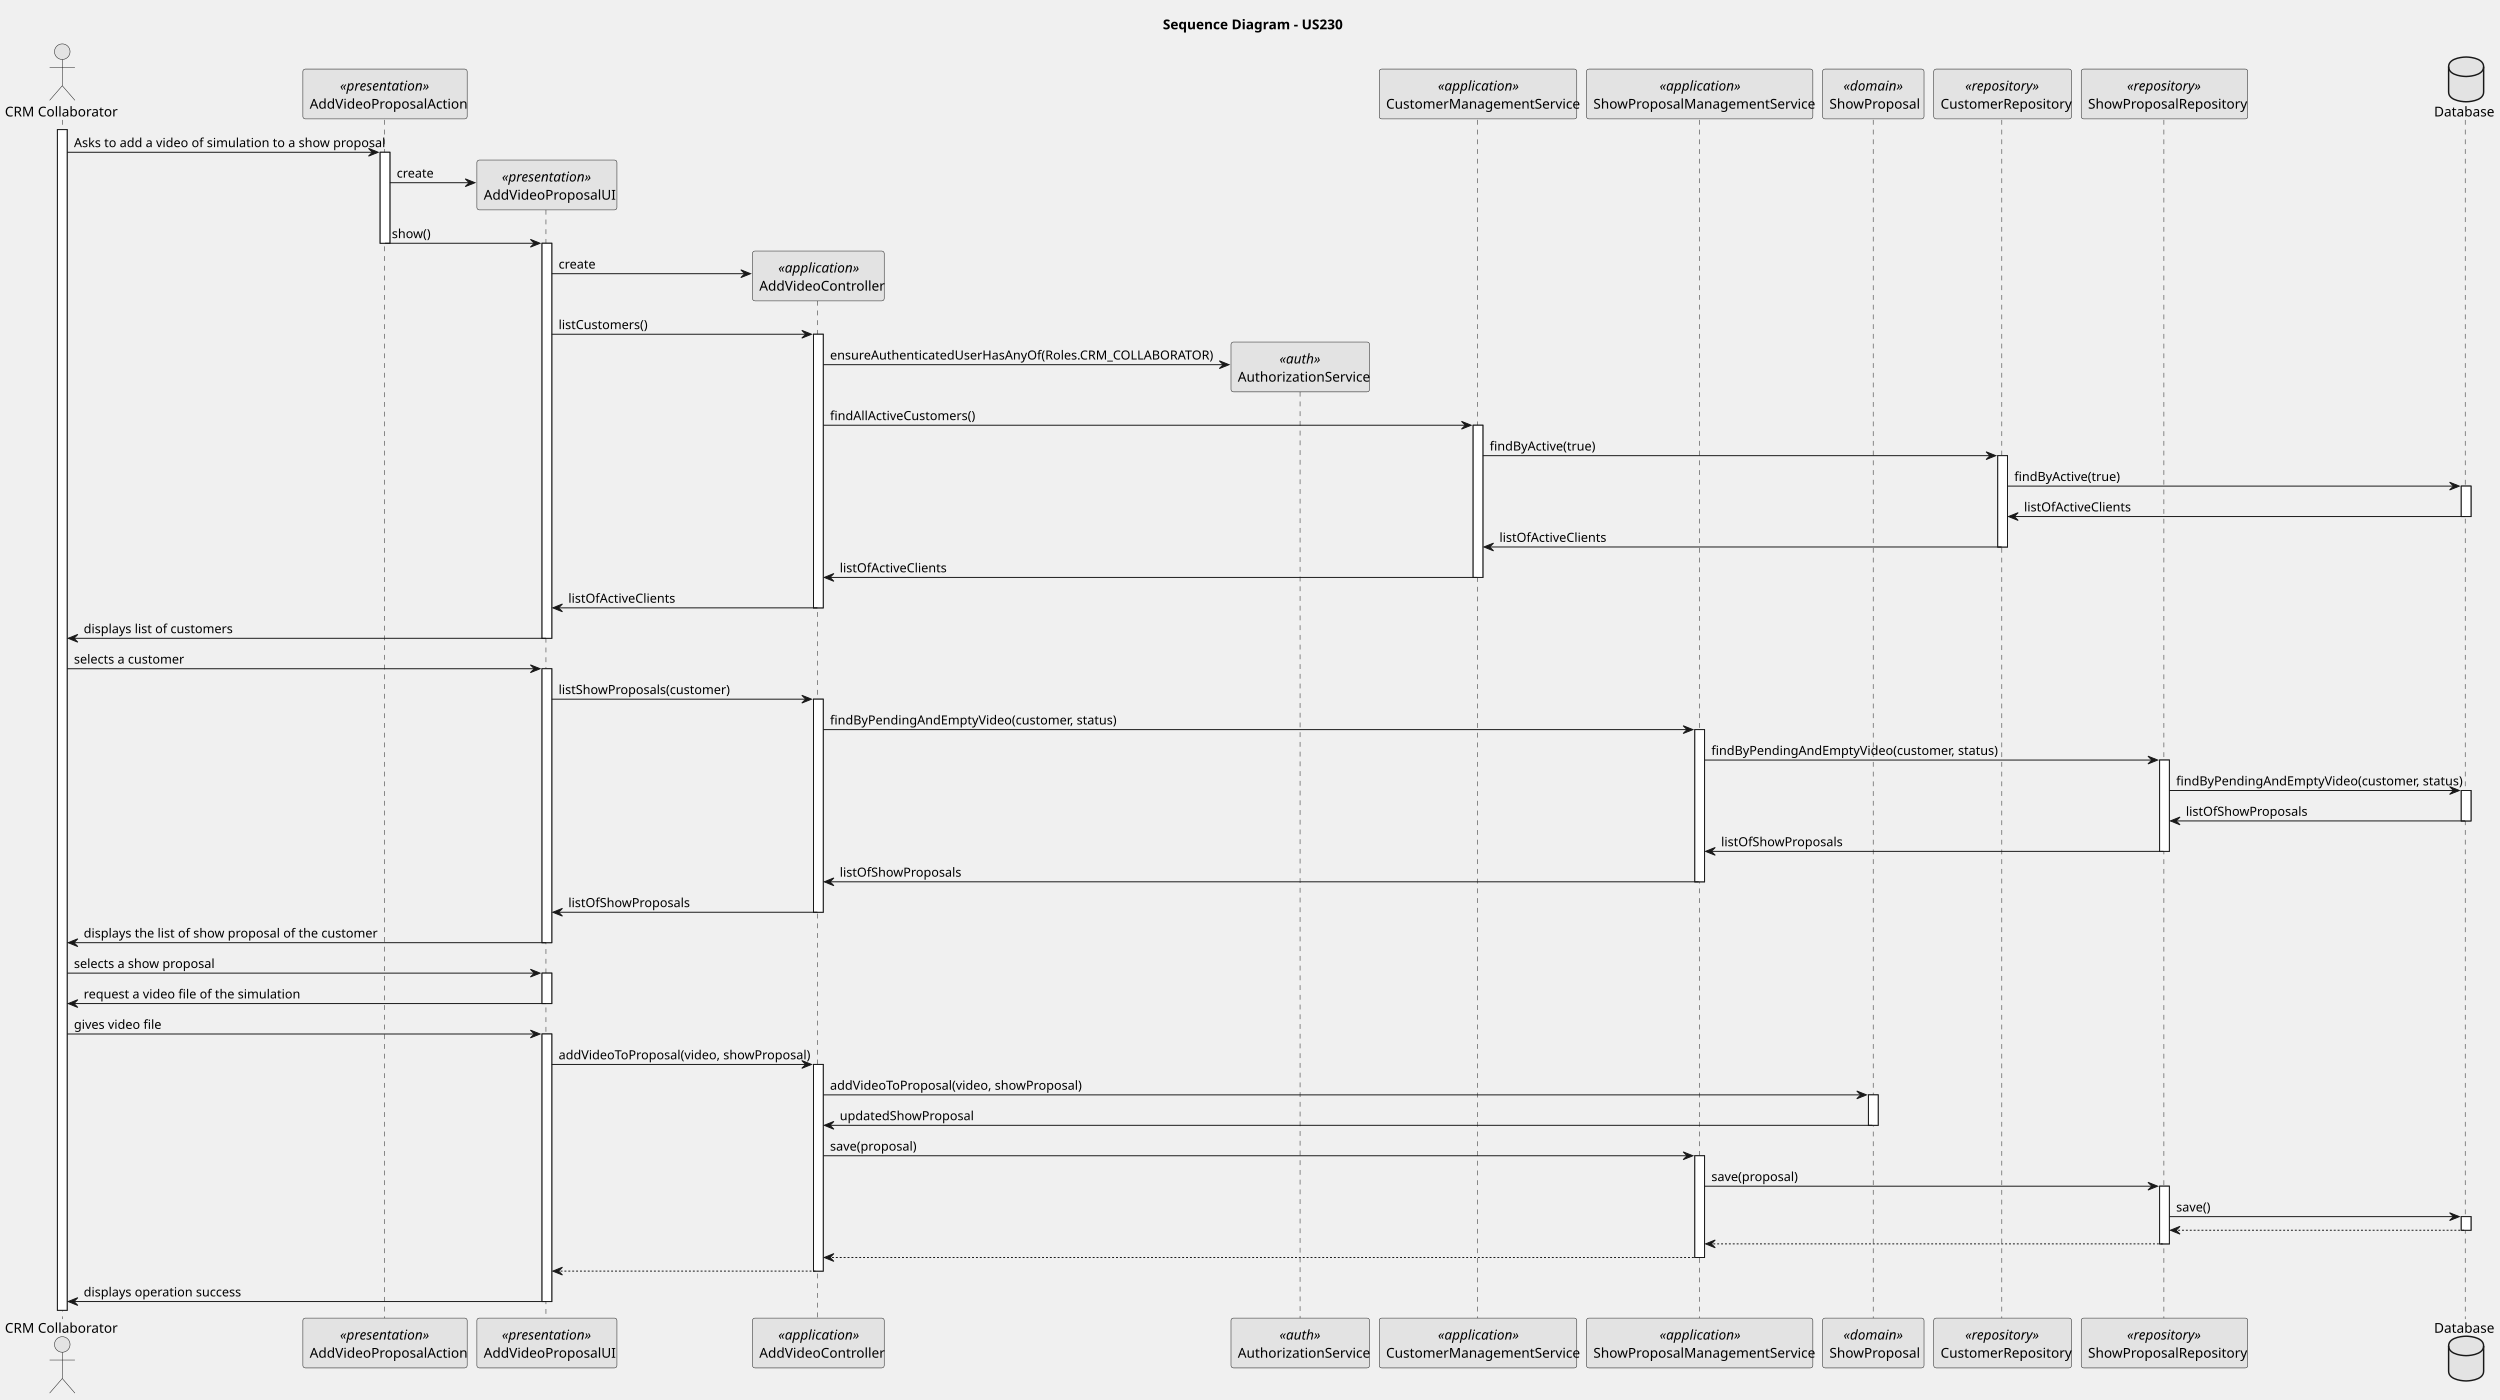
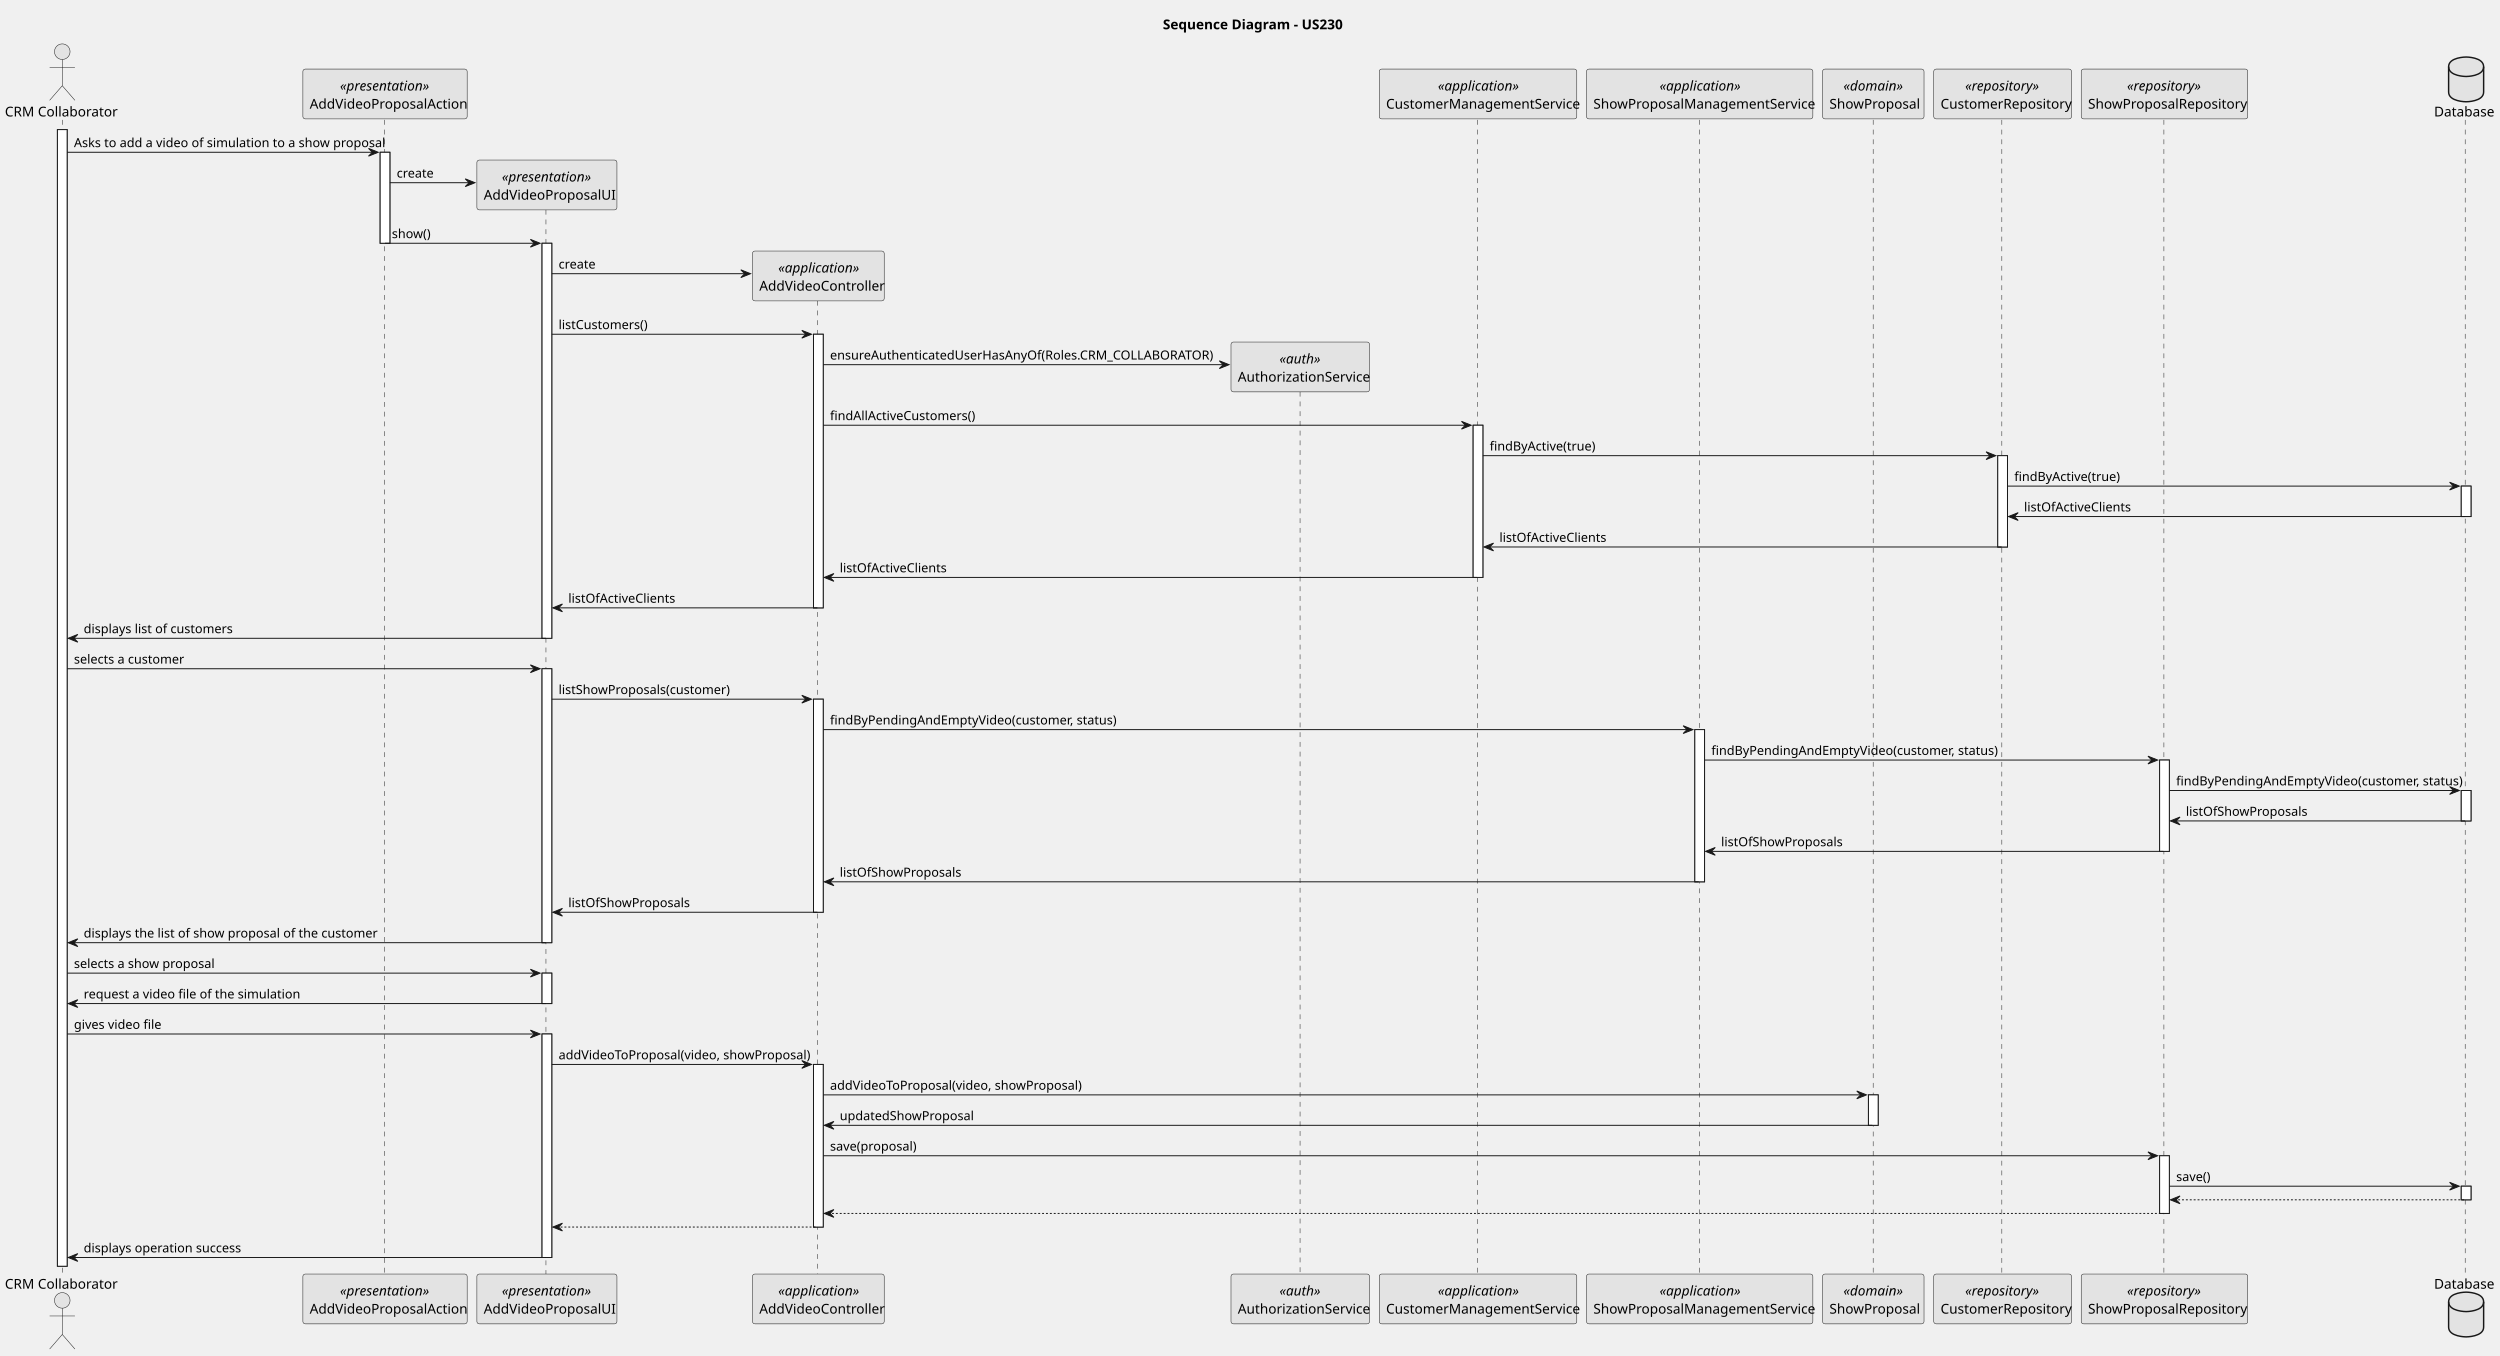
- <svg xmlns="http://www.w3.org/2000/svg" contentStyleType="text/css" height="1439px" preserveAspectRatio="none" style="width:2570px;height:1439px;background:#FFFFFF;" version="1.1" viewBox="0 0 2570 1439" width="2570px" zoomAndPan="magnify">
+ <svg xmlns="http://www.w3.org/2000/svg" contentStyleType="text/css" height="1393px" preserveAspectRatio="none" style="width:2570px;height:1393px;background:#FFFFFF;" version="1.1" viewBox="0 0 2570 1393" width="2570px" zoomAndPan="magnify">
  <defs />
  <g>
    <text fill="#000000" font-family="sans-serif" font-size="14" font-weight="bold" lengthAdjust="spacing" textLength="181.296" x="1195.422" y="30.107">Sequence Diagram - US230</text>
-     <rect fill="#FFFFFF" height="1213.748" style="stroke:#181818;stroke-width:1.0;" width="10" x="59.017" y="133.242" />
+     <rect fill="#FFFFFF" height="1168.457" style="stroke:#181818;stroke-width:1.0;" width="10" x="59.017" y="133.242" />
    <rect fill="#FFFFFF" height="93.533" style="stroke:#181818;stroke-width:1.0;" width="10" x="390.8" y="156.533" />
    <rect fill="#FFFFFF" height="406.103" style="stroke:#181818;stroke-width:1.0;" width="10" x="557.227" y="250.066" />
    <rect fill="#FFFFFF" height="281.619" style="stroke:#181818;stroke-width:1.0;" width="10" x="557.227" y="687.461" />
    <rect fill="#FFFFFF" height="31.291" style="stroke:#181818;stroke-width:1.0;" width="10" x="557.227" y="1000.371" />
-     <rect fill="#FFFFFF" height="275.037" style="stroke:#181818;stroke-width:1.0;" width="10" x="557.227" y="1062.953" />
+     <rect fill="#FFFFFF" height="229.746" style="stroke:#181818;stroke-width:1.0;" width="10" x="557.227" y="1062.953" />
    <rect fill="#FFFFFF" height="281.279" style="stroke:#181818;stroke-width:1.0;" width="10" x="836.261" y="343.6" />
    <rect fill="#FFFFFF" height="219.037" style="stroke:#181818;stroke-width:1.0;" width="10" x="836.261" y="718.752" />
-     <rect fill="#FFFFFF" height="212.455" style="stroke:#181818;stroke-width:1.0;" width="10" x="836.261" y="1094.244" />
+     <rect fill="#FFFFFF" height="167.164" style="stroke:#181818;stroke-width:1.0;" width="10" x="836.261" y="1094.244" />
    <rect fill="#FFFFFF" height="156.455" style="stroke:#181818;stroke-width:1.0;" width="10" x="1514.4" y="437.133" />
    <rect fill="#FFFFFF" height="156.455" style="stroke:#181818;stroke-width:1.0;" width="10" x="1742.279" y="750.043" />
-     <rect fill="#FFFFFF" height="104.582" style="stroke:#181818;stroke-width:1.0;" width="10" x="1742.279" y="1188.117" />
    <rect fill="#FFFFFF" height="31.291" style="stroke:#181818;stroke-width:1.0;" width="10" x="1920.754" y="1125.535" />
    <rect fill="#FFFFFF" height="93.873" style="stroke:#181818;stroke-width:1.0;" width="10" x="2053.691" y="468.424" />
    <rect fill="#FFFFFF" height="93.873" style="stroke:#181818;stroke-width:1.0;" width="10" x="2220.087" y="781.334" />
-     <rect fill="#FFFFFF" height="59.291" style="stroke:#181818;stroke-width:1.0;" width="10" x="2220.087" y="1219.408" />
+     <rect fill="#FFFFFF" height="59.291" style="stroke:#181818;stroke-width:1.0;" width="10" x="2220.087" y="1188.117" />
    <rect fill="#FFFFFF" height="31.291" style="stroke:#181818;stroke-width:1.0;" width="10" x="2530.174" y="499.715" />
    <rect fill="#FFFFFF" height="31.291" style="stroke:#181818;stroke-width:1.0;" width="10" x="2530.174" y="812.625" />
-     <rect fill="#FFFFFF" height="14" style="stroke:#181818;stroke-width:1.0;" width="10" x="2530.174" y="1250.699" />
-     <line style="stroke:#181818;stroke-width:0.5;stroke-dasharray:5.0,5.0;" x1="64" x2="64" y1="123.242" y2="1355.99" />
-     <line style="stroke:#181818;stroke-width:0.5;stroke-dasharray:5.0,5.0;" x1="395.359" x2="395.359" y1="123.242" y2="1355.99" />
-     <line style="stroke:#181818;stroke-width:0.5;stroke-dasharray:5.0,5.0;" x1="561.241" x2="561.241" y1="205.654" y2="1355.99" />
-     <line style="stroke:#181818;stroke-width:0.5;stroke-dasharray:5.0,5.0;" x1="840.558" x2="840.558" y1="299.188" y2="1355.99" />
-     <line style="stroke:#181818;stroke-width:0.5;stroke-dasharray:5.0,5.0;" x1="1336.46" x2="1336.46" y1="392.721" y2="1355.99" />
-     <line style="stroke:#181818;stroke-width:0.5;stroke-dasharray:5.0,5.0;" x1="1518.859" x2="1518.859" y1="123.242" y2="1355.99" />
-     <line style="stroke:#181818;stroke-width:0.5;stroke-dasharray:5.0,5.0;" x1="1746.941" x2="1746.941" y1="123.242" y2="1355.99" />
-     <line style="stroke:#181818;stroke-width:0.5;stroke-dasharray:5.0,5.0;" x1="1925.616" x2="1925.616" y1="123.242" y2="1355.99" />
-     <line style="stroke:#181818;stroke-width:0.5;stroke-dasharray:5.0,5.0;" x1="2057.892" x2="2057.892" y1="123.242" y2="1355.99" />
-     <line style="stroke:#181818;stroke-width:0.5;stroke-dasharray:5.0,5.0;" x1="2224.491" x2="2224.491" y1="123.242" y2="1355.99" />
-     <line style="stroke:#181818;stroke-width:0.5;stroke-dasharray:5.0,5.0;" x1="2534.209" x2="2534.209" y1="123.242" y2="1355.99" />
+     <rect fill="#FFFFFF" height="14" style="stroke:#181818;stroke-width:1.0;" width="10" x="2530.174" y="1219.408" />
+     <line style="stroke:#181818;stroke-width:0.5;stroke-dasharray:5.0,5.0;" x1="64" x2="64" y1="123.242" y2="1310.699" />
+     <line style="stroke:#181818;stroke-width:0.5;stroke-dasharray:5.0,5.0;" x1="395.359" x2="395.359" y1="123.242" y2="1310.699" />
+     <line style="stroke:#181818;stroke-width:0.5;stroke-dasharray:5.0,5.0;" x1="561.241" x2="561.241" y1="205.654" y2="1310.699" />
+     <line style="stroke:#181818;stroke-width:0.5;stroke-dasharray:5.0,5.0;" x1="840.558" x2="840.558" y1="299.188" y2="1310.699" />
+     <line style="stroke:#181818;stroke-width:0.5;stroke-dasharray:5.0,5.0;" x1="1336.46" x2="1336.46" y1="392.721" y2="1310.699" />
+     <line style="stroke:#181818;stroke-width:0.5;stroke-dasharray:5.0,5.0;" x1="1518.859" x2="1518.859" y1="123.242" y2="1310.699" />
+     <line style="stroke:#181818;stroke-width:0.5;stroke-dasharray:5.0,5.0;" x1="1746.941" x2="1746.941" y1="123.242" y2="1310.699" />
+     <line style="stroke:#181818;stroke-width:0.5;stroke-dasharray:5.0,5.0;" x1="1925.616" x2="1925.616" y1="123.242" y2="1310.699" />
+     <line style="stroke:#181818;stroke-width:0.5;stroke-dasharray:5.0,5.0;" x1="2057.892" x2="2057.892" y1="123.242" y2="1310.699" />
+     <line style="stroke:#181818;stroke-width:0.5;stroke-dasharray:5.0,5.0;" x1="2224.491" x2="2224.491" y1="123.242" y2="1310.699" />
+     <line style="stroke:#181818;stroke-width:0.5;stroke-dasharray:5.0,5.0;" x1="2534.209" x2="2534.209" y1="123.242" y2="1310.699" />
    <text fill="#000000" font-family="sans-serif" font-size="14" lengthAdjust="spacing" textLength="112.034" x="5" y="119.728">CRM Collaborator</text>
    <ellipse cx="64.017" cy="53.121" fill="#E3E3E3" rx="8" ry="8" style="stroke:#181818;stroke-width:0.5;" />
    <path d="M64.017,61.121 L64.017,88.121 M51.017,69.121 L77.017,69.121 M64.017,88.121 L51.017,103.121 M64.017,88.121 L77.017,103.121 " fill="none" style="stroke:#181818;stroke-width:0.5;" />
-     <text fill="#000000" font-family="sans-serif" font-size="14" lengthAdjust="spacing" textLength="112.034" x="5" y="1370.098">CRM Collaborator</text>
-     <ellipse cx="64.017" cy="1382.111" fill="#E3E3E3" rx="8" ry="8" style="stroke:#181818;stroke-width:0.5;" />
-     <path d="M64.017,1390.111 L64.017,1417.111 M51.017,1398.111 L77.017,1398.111 M64.017,1417.111 L51.017,1432.111 M64.017,1417.111 L77.017,1432.111 " fill="none" style="stroke:#181818;stroke-width:0.5;" />
+     <text fill="#000000" font-family="sans-serif" font-size="14" lengthAdjust="spacing" textLength="112.034" x="5" y="1324.807">CRM Collaborator</text>
+     <ellipse cx="64.017" cy="1336.82" fill="#E3E3E3" rx="8" ry="8" style="stroke:#181818;stroke-width:0.5;" />
+     <path d="M64.017,1344.82 L64.017,1371.82 M51.017,1352.82 L77.017,1352.82 M64.017,1371.82 L51.017,1386.82 M64.017,1371.82 L77.017,1386.82 " fill="none" style="stroke:#181818;stroke-width:0.5;" />
    <rect fill="#E3E3E3" height="51.242" rx="2.5" ry="2.5" style="stroke:#181818;stroke-width:0.5;" width="168.882" x="311.359" y="71" />
    <text fill="#000000" font-family="sans-serif" font-size="14" font-style="italic" lengthAdjust="spacing" textLength="92.627" x="349.487" y="93.107">«presentation»</text>
    <text fill="#000000" font-family="sans-serif" font-size="14" lengthAdjust="spacing" textLength="154.882" x="318.359" y="111.728">AddVideoProposalAction</text>
-     <rect fill="#E3E3E3" height="51.242" rx="2.5" ry="2.5" style="stroke:#181818;stroke-width:0.5;" width="168.882" x="311.359" y="1354.99" />
-     <text fill="#000000" font-family="sans-serif" font-size="14" font-style="italic" lengthAdjust="spacing" textLength="92.627" x="349.487" y="1377.098">«presentation»</text>
-     <text fill="#000000" font-family="sans-serif" font-size="14" lengthAdjust="spacing" textLength="154.882" x="318.359" y="1395.719">AddVideoProposalAction</text>
-     <rect fill="#E3E3E3" height="51.242" rx="2.5" ry="2.5" style="stroke:#181818;stroke-width:0.5;" width="143.972" x="490.241" y="1354.99" />
-     <text fill="#000000" font-family="sans-serif" font-size="14" font-style="italic" lengthAdjust="spacing" textLength="92.627" x="515.914" y="1377.098">«presentation»</text>
-     <text fill="#000000" font-family="sans-serif" font-size="14" lengthAdjust="spacing" textLength="129.972" x="497.241" y="1395.719">AddVideoProposalUI</text>
-     <rect fill="#E3E3E3" height="51.242" rx="2.5" ry="2.5" style="stroke:#181818;stroke-width:0.5;" width="135.406" x="773.558" y="1354.99" />
-     <text fill="#000000" font-family="sans-serif" font-size="14" font-style="italic" lengthAdjust="spacing" textLength="82.51" x="800.006" y="1377.098">«application»</text>
-     <text fill="#000000" font-family="sans-serif" font-size="14" lengthAdjust="spacing" textLength="121.406" x="780.558" y="1395.719">AddVideoController</text>
-     <rect fill="#E3E3E3" height="51.242" rx="2.5" ry="2.5" style="stroke:#181818;stroke-width:0.5;" width="142.399" x="1265.46" y="1354.99" />
-     <text fill="#000000" font-family="sans-serif" font-size="14" font-style="italic" lengthAdjust="spacing" textLength="42.82" x="1315.249" y="1377.098">«auth»</text>
-     <text fill="#000000" font-family="sans-serif" font-size="14" lengthAdjust="spacing" textLength="128.399" x="1272.46" y="1395.719">AuthorizationService</text>
+     <rect fill="#E3E3E3" height="51.242" rx="2.5" ry="2.5" style="stroke:#181818;stroke-width:0.5;" width="168.882" x="311.359" y="1309.699" />
+     <text fill="#000000" font-family="sans-serif" font-size="14" font-style="italic" lengthAdjust="spacing" textLength="92.627" x="349.487" y="1331.807">«presentation»</text>
+     <text fill="#000000" font-family="sans-serif" font-size="14" lengthAdjust="spacing" textLength="154.882" x="318.359" y="1350.428">AddVideoProposalAction</text>
+     <rect fill="#E3E3E3" height="51.242" rx="2.5" ry="2.5" style="stroke:#181818;stroke-width:0.5;" width="143.972" x="490.241" y="1309.699" />
+     <text fill="#000000" font-family="sans-serif" font-size="14" font-style="italic" lengthAdjust="spacing" textLength="92.627" x="515.914" y="1331.807">«presentation»</text>
+     <text fill="#000000" font-family="sans-serif" font-size="14" lengthAdjust="spacing" textLength="129.972" x="497.241" y="1350.428">AddVideoProposalUI</text>
+     <rect fill="#E3E3E3" height="51.242" rx="2.5" ry="2.5" style="stroke:#181818;stroke-width:0.5;" width="135.406" x="773.558" y="1309.699" />
+     <text fill="#000000" font-family="sans-serif" font-size="14" font-style="italic" lengthAdjust="spacing" textLength="82.51" x="800.006" y="1331.807">«application»</text>
+     <text fill="#000000" font-family="sans-serif" font-size="14" lengthAdjust="spacing" textLength="121.406" x="780.558" y="1350.428">AddVideoController</text>
+     <rect fill="#E3E3E3" height="51.242" rx="2.5" ry="2.5" style="stroke:#181818;stroke-width:0.5;" width="142.399" x="1265.46" y="1309.699" />
+     <text fill="#000000" font-family="sans-serif" font-size="14" font-style="italic" lengthAdjust="spacing" textLength="42.82" x="1315.249" y="1331.807">«auth»</text>
+     <text fill="#000000" font-family="sans-serif" font-size="14" lengthAdjust="spacing" textLength="128.399" x="1272.46" y="1350.428">AuthorizationService</text>
    <rect fill="#E3E3E3" height="51.242" rx="2.5" ry="2.5" style="stroke:#181818;stroke-width:0.5;" width="203.082" x="1417.859" y="71" />
    <text fill="#000000" font-family="sans-serif" font-size="14" font-style="italic" lengthAdjust="spacing" textLength="82.51" x="1478.146" y="93.107">«application»</text>
    <text fill="#000000" font-family="sans-serif" font-size="14" lengthAdjust="spacing" textLength="189.082" x="1424.859" y="111.728">CustomerManagementService</text>
-     <rect fill="#E3E3E3" height="51.242" rx="2.5" ry="2.5" style="stroke:#181818;stroke-width:0.5;" width="203.082" x="1417.859" y="1354.99" />
-     <text fill="#000000" font-family="sans-serif" font-size="14" font-style="italic" lengthAdjust="spacing" textLength="82.51" x="1478.146" y="1377.098">«application»</text>
-     <text fill="#000000" font-family="sans-serif" font-size="14" lengthAdjust="spacing" textLength="189.082" x="1424.859" y="1395.719">CustomerManagementService</text>
+     <rect fill="#E3E3E3" height="51.242" rx="2.5" ry="2.5" style="stroke:#181818;stroke-width:0.5;" width="203.082" x="1417.859" y="1309.699" />
+     <text fill="#000000" font-family="sans-serif" font-size="14" font-style="italic" lengthAdjust="spacing" textLength="82.51" x="1478.146" y="1331.807">«application»</text>
+     <text fill="#000000" font-family="sans-serif" font-size="14" lengthAdjust="spacing" textLength="189.082" x="1424.859" y="1350.428">CustomerManagementService</text>
    <rect fill="#E3E3E3" height="51.242" rx="2.5" ry="2.5" style="stroke:#181818;stroke-width:0.5;" width="232.675" x="1630.941" y="71" />
    <text fill="#000000" font-family="sans-serif" font-size="14" font-style="italic" lengthAdjust="spacing" textLength="82.51" x="1706.024" y="93.107">«application»</text>
    <text fill="#000000" font-family="sans-serif" font-size="14" lengthAdjust="spacing" textLength="218.675" x="1637.941" y="111.728">ShowProposalManagementService</text>
-     <rect fill="#E3E3E3" height="51.242" rx="2.5" ry="2.5" style="stroke:#181818;stroke-width:0.5;" width="232.675" x="1630.941" y="1354.99" />
-     <text fill="#000000" font-family="sans-serif" font-size="14" font-style="italic" lengthAdjust="spacing" textLength="82.51" x="1706.024" y="1377.098">«application»</text>
-     <text fill="#000000" font-family="sans-serif" font-size="14" lengthAdjust="spacing" textLength="218.675" x="1637.941" y="1395.719">ShowProposalManagementService</text>
+     <rect fill="#E3E3E3" height="51.242" rx="2.5" ry="2.5" style="stroke:#181818;stroke-width:0.5;" width="232.675" x="1630.941" y="1309.699" />
+     <text fill="#000000" font-family="sans-serif" font-size="14" font-style="italic" lengthAdjust="spacing" textLength="82.51" x="1706.024" y="1331.807">«application»</text>
+     <text fill="#000000" font-family="sans-serif" font-size="14" lengthAdjust="spacing" textLength="218.675" x="1637.941" y="1350.428">ShowProposalManagementService</text>
    <rect fill="#E3E3E3" height="51.242" rx="2.5" ry="2.5" style="stroke:#181818;stroke-width:0.5;" width="104.275" x="1873.616" y="71" />
    <text fill="#000000" font-family="sans-serif" font-size="14" font-style="italic" lengthAdjust="spacing" textLength="61.489" x="1895.009" y="93.107">«domain»</text>
    <text fill="#000000" font-family="sans-serif" font-size="14" lengthAdjust="spacing" textLength="90.275" x="1880.616" y="111.728">ShowProposal</text>
-     <rect fill="#E3E3E3" height="51.242" rx="2.5" ry="2.5" style="stroke:#181818;stroke-width:0.5;" width="104.275" x="1873.616" y="1354.99" />
-     <text fill="#000000" font-family="sans-serif" font-size="14" font-style="italic" lengthAdjust="spacing" textLength="61.489" x="1895.009" y="1377.098">«domain»</text>
-     <text fill="#000000" font-family="sans-serif" font-size="14" lengthAdjust="spacing" textLength="90.275" x="1880.616" y="1395.719">ShowProposal</text>
+     <rect fill="#E3E3E3" height="51.242" rx="2.5" ry="2.5" style="stroke:#181818;stroke-width:0.5;" width="104.275" x="1873.616" y="1309.699" />
+     <text fill="#000000" font-family="sans-serif" font-size="14" font-style="italic" lengthAdjust="spacing" textLength="61.489" x="1895.009" y="1331.807">«domain»</text>
+     <text fill="#000000" font-family="sans-serif" font-size="14" lengthAdjust="spacing" textLength="90.275" x="1880.616" y="1350.428">ShowProposal</text>
    <rect fill="#E3E3E3" height="51.242" rx="2.5" ry="2.5" style="stroke:#181818;stroke-width:0.5;" width="141.6" x="1987.892" y="71" />
    <text fill="#000000" font-family="sans-serif" font-size="14" font-style="italic" lengthAdjust="spacing" textLength="77.041" x="2020.171" y="93.107">«repository»</text>
    <text fill="#000000" font-family="sans-serif" font-size="14" lengthAdjust="spacing" textLength="127.6" x="1994.892" y="111.728">CustomerRepository</text>
-     <rect fill="#E3E3E3" height="51.242" rx="2.5" ry="2.5" style="stroke:#181818;stroke-width:0.5;" width="141.6" x="1987.892" y="1354.99" />
-     <text fill="#000000" font-family="sans-serif" font-size="14" font-style="italic" lengthAdjust="spacing" textLength="77.041" x="2020.171" y="1377.098">«repository»</text>
-     <text fill="#000000" font-family="sans-serif" font-size="14" lengthAdjust="spacing" textLength="127.6" x="1994.892" y="1395.719">CustomerRepository</text>
+     <rect fill="#E3E3E3" height="51.242" rx="2.5" ry="2.5" style="stroke:#181818;stroke-width:0.5;" width="141.6" x="1987.892" y="1309.699" />
+     <text fill="#000000" font-family="sans-serif" font-size="14" font-style="italic" lengthAdjust="spacing" textLength="77.041" x="2020.171" y="1331.807">«repository»</text>
+     <text fill="#000000" font-family="sans-serif" font-size="14" lengthAdjust="spacing" textLength="127.6" x="1994.892" y="1350.428">CustomerRepository</text>
    <rect fill="#E3E3E3" height="51.242" rx="2.5" ry="2.5" style="stroke:#181818;stroke-width:0.5;" width="171.192" x="2139.491" y="71" />
    <text fill="#000000" font-family="sans-serif" font-size="14" font-style="italic" lengthAdjust="spacing" textLength="77.041" x="2186.567" y="93.107">«repository»</text>
    <text fill="#000000" font-family="sans-serif" font-size="14" lengthAdjust="spacing" textLength="157.192" x="2146.491" y="111.728">ShowProposalRepository</text>
-     <rect fill="#E3E3E3" height="51.242" rx="2.5" ry="2.5" style="stroke:#181818;stroke-width:0.5;" width="171.192" x="2139.491" y="1354.99" />
-     <text fill="#000000" font-family="sans-serif" font-size="14" font-style="italic" lengthAdjust="spacing" textLength="77.041" x="2186.567" y="1377.098">«repository»</text>
-     <text fill="#000000" font-family="sans-serif" font-size="14" lengthAdjust="spacing" textLength="157.192" x="2146.491" y="1395.719">ShowProposalRepository</text>
+     <rect fill="#E3E3E3" height="51.242" rx="2.5" ry="2.5" style="stroke:#181818;stroke-width:0.5;" width="171.192" x="2139.491" y="1309.699" />
+     <text fill="#000000" font-family="sans-serif" font-size="14" font-style="italic" lengthAdjust="spacing" textLength="77.041" x="2186.567" y="1331.807">«repository»</text>
+     <text fill="#000000" font-family="sans-serif" font-size="14" lengthAdjust="spacing" textLength="157.192" x="2146.491" y="1350.428">ShowProposalRepository</text>
    <text fill="#000000" font-family="sans-serif" font-size="14" lengthAdjust="spacing" textLength="59.931" x="2502.209" y="119.728">Database</text>
    <path d="M2517.174,68.621 C2517.174,58.621 2535.174,58.621 2535.174,58.621 C2535.174,58.621 2553.174,58.621 2553.174,68.621 L2553.174,94.621 C2553.174,104.621 2535.174,104.621 2535.174,104.621 C2535.174,104.621 2517.174,104.621 2517.174,94.621 L2517.174,68.621 " fill="#E3E3E3" style="stroke:#181818;stroke-width:1.5;" />
    <path d="M2517.174,68.621 C2517.174,78.621 2535.174,78.621 2535.174,78.621 C2535.174,78.621 2553.174,78.621 2553.174,68.621 " fill="none" style="stroke:#181818;stroke-width:1.5;" />
-     <text fill="#000000" font-family="sans-serif" font-size="14" lengthAdjust="spacing" textLength="59.931" x="2502.209" y="1370.098">Database</text>
-     <path d="M2517.174,1383.611 C2517.174,1373.611 2535.174,1373.611 2535.174,1373.611 C2535.174,1373.611 2553.174,1373.611 2553.174,1383.611 L2553.174,1409.611 C2553.174,1419.611 2535.174,1419.611 2535.174,1419.611 C2535.174,1419.611 2517.174,1419.611 2517.174,1409.611 L2517.174,1383.611 " fill="#E3E3E3" style="stroke:#181818;stroke-width:1.5;" />
-     <path d="M2517.174,1383.611 C2517.174,1393.611 2535.174,1393.611 2535.174,1393.611 C2535.174,1393.611 2553.174,1393.611 2553.174,1383.611 " fill="none" style="stroke:#181818;stroke-width:1.5;" />
-     <rect fill="#FFFFFF" height="1213.748" style="stroke:#181818;stroke-width:1.0;" width="10" x="59.017" y="133.242" />
+     <text fill="#000000" font-family="sans-serif" font-size="14" lengthAdjust="spacing" textLength="59.931" x="2502.209" y="1324.807">Database</text>
+     <path d="M2517.174,1338.32 C2517.174,1328.32 2535.174,1328.32 2535.174,1328.32 C2535.174,1328.32 2553.174,1328.32 2553.174,1338.32 L2553.174,1364.32 C2553.174,1374.32 2535.174,1374.32 2535.174,1374.32 C2535.174,1374.32 2517.174,1374.32 2517.174,1364.32 L2517.174,1338.32 " fill="#E3E3E3" style="stroke:#181818;stroke-width:1.5;" />
+     <path d="M2517.174,1338.32 C2517.174,1348.32 2535.174,1348.32 2535.174,1348.32 C2535.174,1348.32 2553.174,1348.32 2553.174,1338.32 " fill="none" style="stroke:#181818;stroke-width:1.5;" />
+     <rect fill="#FFFFFF" height="1168.457" style="stroke:#181818;stroke-width:1.0;" width="10" x="59.017" y="133.242" />
    <rect fill="#FFFFFF" height="93.533" style="stroke:#181818;stroke-width:1.0;" width="10" x="390.8" y="156.533" />
    <rect fill="#FFFFFF" height="406.103" style="stroke:#181818;stroke-width:1.0;" width="10" x="557.227" y="250.066" />
    <rect fill="#FFFFFF" height="281.619" style="stroke:#181818;stroke-width:1.0;" width="10" x="557.227" y="687.461" />
    <rect fill="#FFFFFF" height="31.291" style="stroke:#181818;stroke-width:1.0;" width="10" x="557.227" y="1000.371" />
-     <rect fill="#FFFFFF" height="275.037" style="stroke:#181818;stroke-width:1.0;" width="10" x="557.227" y="1062.953" />
+     <rect fill="#FFFFFF" height="229.746" style="stroke:#181818;stroke-width:1.0;" width="10" x="557.227" y="1062.953" />
    <rect fill="#FFFFFF" height="281.279" style="stroke:#181818;stroke-width:1.0;" width="10" x="836.261" y="343.6" />
    <rect fill="#FFFFFF" height="219.037" style="stroke:#181818;stroke-width:1.0;" width="10" x="836.261" y="718.752" />
-     <rect fill="#FFFFFF" height="212.455" style="stroke:#181818;stroke-width:1.0;" width="10" x="836.261" y="1094.244" />
+     <rect fill="#FFFFFF" height="167.164" style="stroke:#181818;stroke-width:1.0;" width="10" x="836.261" y="1094.244" />
    <rect fill="#FFFFFF" height="156.455" style="stroke:#181818;stroke-width:1.0;" width="10" x="1514.4" y="437.133" />
    <rect fill="#FFFFFF" height="156.455" style="stroke:#181818;stroke-width:1.0;" width="10" x="1742.279" y="750.043" />
-     <rect fill="#FFFFFF" height="104.582" style="stroke:#181818;stroke-width:1.0;" width="10" x="1742.279" y="1188.117" />
    <rect fill="#FFFFFF" height="31.291" style="stroke:#181818;stroke-width:1.0;" width="10" x="1920.754" y="1125.535" />
    <rect fill="#FFFFFF" height="93.873" style="stroke:#181818;stroke-width:1.0;" width="10" x="2053.691" y="468.424" />
    <rect fill="#FFFFFF" height="93.873" style="stroke:#181818;stroke-width:1.0;" width="10" x="2220.087" y="781.334" />
-     <rect fill="#FFFFFF" height="59.291" style="stroke:#181818;stroke-width:1.0;" width="10" x="2220.087" y="1219.408" />
+     <rect fill="#FFFFFF" height="59.291" style="stroke:#181818;stroke-width:1.0;" width="10" x="2220.087" y="1188.117" />
    <rect fill="#FFFFFF" height="31.291" style="stroke:#181818;stroke-width:1.0;" width="10" x="2530.174" y="499.715" />
    <rect fill="#FFFFFF" height="31.291" style="stroke:#181818;stroke-width:1.0;" width="10" x="2530.174" y="812.625" />
-     <rect fill="#FFFFFF" height="14" style="stroke:#181818;stroke-width:1.0;" width="10" x="2530.174" y="1250.699" />
+     <rect fill="#FFFFFF" height="14" style="stroke:#181818;stroke-width:1.0;" width="10" x="2530.174" y="1219.408" />
    <polygon fill="#181818" points="378.8,152.533,388.8,156.533,378.8,160.533,382.8,156.533" style="stroke:#181818;stroke-width:1.0;" />
    <line style="stroke:#181818;stroke-width:1.0;" x1="69.017" x2="384.8" y1="156.533" y2="156.533" />
    <text fill="#000000" font-family="sans-serif" font-size="13" lengthAdjust="spacing" textLength="302.783" x="76.017" y="151.27">Asks to add a video of simulation to a show proposal</text>
    <polygon fill="#181818" points="478.241,183.824,488.241,187.824,478.241,191.824,482.241,187.824" style="stroke:#181818;stroke-width:1.0;" />
    <line style="stroke:#181818;stroke-width:1.0;" x1="400.8" x2="484.241" y1="187.824" y2="187.824" />
    <text fill="#000000" font-family="sans-serif" font-size="13" lengthAdjust="spacing" textLength="36.131" x="407.8" y="182.561">create</text>
    <rect fill="#E3E3E3" height="51.242" rx="2.5" ry="2.5" style="stroke:#181818;stroke-width:0.5;" width="143.972" x="490.241" y="164.533" />
    <text fill="#000000" font-family="sans-serif" font-size="14" font-style="italic" lengthAdjust="spacing" textLength="92.627" x="515.914" y="186.641">«presentation»</text>
    <text fill="#000000" font-family="sans-serif" font-size="14" lengthAdjust="spacing" textLength="129.972" x="497.241" y="205.262">AddVideoProposalUI</text>
    <polygon fill="#181818" points="545.227,246.066,555.227,250.066,545.227,254.066,549.227,250.066" style="stroke:#181818;stroke-width:1.0;" />
    <line style="stroke:#181818;stroke-width:1.0;" x1="395.8" x2="551.227" y1="250.066" y2="250.066" />
    <text fill="#000000" font-family="sans-serif" font-size="13" lengthAdjust="spacing" textLength="39.006" x="402.8" y="244.804">show()</text>
    <polygon fill="#181818" points="761.558,277.357,771.558,281.357,761.558,285.357,765.558,281.357" style="stroke:#181818;stroke-width:1.0;" />
    <line style="stroke:#181818;stroke-width:1.0;" x1="567.227" x2="767.558" y1="281.357" y2="281.357" />
    <text fill="#000000" font-family="sans-serif" font-size="13" lengthAdjust="spacing" textLength="36.131" x="574.227" y="276.095">create</text>
    <rect fill="#E3E3E3" height="51.242" rx="2.5" ry="2.5" style="stroke:#181818;stroke-width:0.5;" width="135.406" x="773.558" y="258.066" />
    <text fill="#000000" font-family="sans-serif" font-size="14" font-style="italic" lengthAdjust="spacing" textLength="82.51" x="800.006" y="280.174">«application»</text>
    <text fill="#000000" font-family="sans-serif" font-size="14" lengthAdjust="spacing" textLength="121.406" x="780.558" y="298.795">AddVideoController</text>
    <polygon fill="#181818" points="824.261,339.6,834.261,343.6,824.261,347.6,828.261,343.6" style="stroke:#181818;stroke-width:1.0;" />
    <line style="stroke:#181818;stroke-width:1.0;" x1="567.227" x2="830.261" y1="343.6" y2="343.6" />
    <text fill="#000000" font-family="sans-serif" font-size="13" lengthAdjust="spacing" textLength="87.394" x="574.227" y="338.337">listCustomers()</text>
    <polygon fill="#181818" points="1253.46,370.891,1263.46,374.891,1253.46,378.891,1257.46,374.891" style="stroke:#181818;stroke-width:1.0;" />
    <line style="stroke:#181818;stroke-width:1.0;" x1="846.261" x2="1259.46" y1="374.891" y2="374.891" />
    <text fill="#000000" font-family="sans-serif" font-size="13" lengthAdjust="spacing" textLength="395.199" x="853.261" y="369.628">ensureAuthenticatedUserHasAnyOf(Roles.CRM_COLLABORATOR)</text>
    <rect fill="#E3E3E3" height="51.242" rx="2.5" ry="2.5" style="stroke:#181818;stroke-width:0.5;" width="142.399" x="1265.46" y="351.6" />
    <text fill="#000000" font-family="sans-serif" font-size="14" font-style="italic" lengthAdjust="spacing" textLength="42.82" x="1315.249" y="373.707">«auth»</text>
    <text fill="#000000" font-family="sans-serif" font-size="14" lengthAdjust="spacing" textLength="128.399" x="1272.46" y="392.328">AuthorizationService</text>
    <polygon fill="#181818" points="1502.4,433.133,1512.4,437.133,1502.4,441.133,1506.4,437.133" style="stroke:#181818;stroke-width:1.0;" />
    <line style="stroke:#181818;stroke-width:1.0;" x1="846.261" x2="1508.4" y1="437.133" y2="437.133" />
    <text fill="#000000" font-family="sans-serif" font-size="13" lengthAdjust="spacing" textLength="142.315" x="853.261" y="431.87">findAllActiveCustomers()</text>
    <polygon fill="#181818" points="2041.691,464.424,2051.691,468.424,2041.691,472.424,2045.691,468.424" style="stroke:#181818;stroke-width:1.0;" />
    <line style="stroke:#181818;stroke-width:1.0;" x1="1524.4" x2="2047.691" y1="468.424" y2="468.424" />
    <text fill="#000000" font-family="sans-serif" font-size="13" lengthAdjust="spacing" textLength="102.591" x="1531.4" y="463.161">findByActive(true)</text>
    <polygon fill="#181818" points="2518.174,495.715,2528.174,499.715,2518.174,503.715,2522.174,499.715" style="stroke:#181818;stroke-width:1.0;" />
    <line style="stroke:#181818;stroke-width:1.0;" x1="2063.691" x2="2524.174" y1="499.715" y2="499.715" />
    <text fill="#000000" font-family="sans-serif" font-size="13" lengthAdjust="spacing" textLength="102.591" x="2070.691" y="494.452">findByActive(true)</text>
    <polygon fill="#181818" points="2074.691,527.006,2064.691,531.006,2074.691,535.006,2070.691,531.006" style="stroke:#181818;stroke-width:1.0;" />
    <line style="stroke:#181818;stroke-width:1.0;" x1="2068.691" x2="2534.174" y1="531.006" y2="531.006" />
    <text fill="#000000" font-family="sans-serif" font-size="13" lengthAdjust="spacing" textLength="104.749" x="2080.691" y="525.743">listOfActiveClients</text>
    <polygon fill="#181818" points="1535.4,558.297,1525.4,562.297,1535.4,566.297,1531.4,562.297" style="stroke:#181818;stroke-width:1.0;" />
    <line style="stroke:#181818;stroke-width:1.0;" x1="1529.4" x2="2057.691" y1="562.297" y2="562.297" />
    <text fill="#000000" font-family="sans-serif" font-size="13" lengthAdjust="spacing" textLength="104.749" x="1541.4" y="557.034">listOfActiveClients</text>
    <polygon fill="#181818" points="857.261,589.588,847.261,593.588,857.261,597.588,853.261,593.588" style="stroke:#181818;stroke-width:1.0;" />
    <line style="stroke:#181818;stroke-width:1.0;" x1="851.261" x2="1518.4" y1="593.588" y2="593.588" />
    <text fill="#000000" font-family="sans-serif" font-size="13" lengthAdjust="spacing" textLength="104.749" x="863.261" y="588.325">listOfActiveClients</text>
    <polygon fill="#181818" points="578.227,620.879,568.227,624.879,578.227,628.879,574.227,624.879" style="stroke:#181818;stroke-width:1.0;" />
    <line style="stroke:#181818;stroke-width:1.0;" x1="572.227" x2="840.261" y1="624.879" y2="624.879" />
    <text fill="#000000" font-family="sans-serif" font-size="13" lengthAdjust="spacing" textLength="104.749" x="584.227" y="619.616">listOfActiveClients</text>
    <polygon fill="#181818" points="80.017,652.17,70.017,656.17,80.017,660.17,76.017,656.17" style="stroke:#181818;stroke-width:1.0;" />
    <line style="stroke:#181818;stroke-width:1.0;" x1="74.017" x2="561.227" y1="656.17" y2="656.17" />
    <text fill="#000000" font-family="sans-serif" font-size="13" lengthAdjust="spacing" textLength="144.492" x="86.017" y="650.907">displays list of customers</text>
    <polygon fill="#181818" points="545.227,683.461,555.227,687.461,545.227,691.461,549.227,687.461" style="stroke:#181818;stroke-width:1.0;" />
    <line style="stroke:#181818;stroke-width:1.0;" x1="69.017" x2="551.227" y1="687.461" y2="687.461" />
    <text fill="#000000" font-family="sans-serif" font-size="13" lengthAdjust="spacing" textLength="108.374" x="76.017" y="682.198">selects a customer</text>
    <polygon fill="#181818" points="824.261,714.752,834.261,718.752,824.261,722.752,828.261,718.752" style="stroke:#181818;stroke-width:1.0;" />
    <line style="stroke:#181818;stroke-width:1.0;" x1="567.227" x2="830.261" y1="718.752" y2="718.752" />
    <text fill="#000000" font-family="sans-serif" font-size="13" lengthAdjust="spacing" textLength="168.333" x="574.227" y="713.489">listShowProposals(customer)</text>
    <polygon fill="#181818" points="1730.279,746.043,1740.279,750.043,1730.279,754.043,1734.279,750.043" style="stroke:#181818;stroke-width:1.0;" />
    <line style="stroke:#181818;stroke-width:1.0;" x1="846.261" x2="1736.279" y1="750.043" y2="750.043" />
    <text fill="#000000" font-family="sans-serif" font-size="13" lengthAdjust="spacing" textLength="281.087" x="853.261" y="744.78">findByPendingAndEmptyVideo(customer, status)</text>
    <polygon fill="#181818" points="2208.087,777.334,2218.087,781.334,2208.087,785.334,2212.087,781.334" style="stroke:#181818;stroke-width:1.0;" />
    <line style="stroke:#181818;stroke-width:1.0;" x1="1752.279" x2="2214.087" y1="781.334" y2="781.334" />
    <text fill="#000000" font-family="sans-serif" font-size="13" lengthAdjust="spacing" textLength="281.087" x="1759.279" y="776.071">findByPendingAndEmptyVideo(customer, status)</text>
    <polygon fill="#181818" points="2518.174,808.625,2528.174,812.625,2518.174,816.625,2522.174,812.625" style="stroke:#181818;stroke-width:1.0;" />
    <line style="stroke:#181818;stroke-width:1.0;" x1="2230.087" x2="2524.174" y1="812.625" y2="812.625" />
    <text fill="#000000" font-family="sans-serif" font-size="13" lengthAdjust="spacing" textLength="281.087" x="2237.087" y="807.362">findByPendingAndEmptyVideo(customer, status)</text>
    <polygon fill="#181818" points="2241.087,839.916,2231.087,843.916,2241.087,847.916,2237.087,843.916" style="stroke:#181818;stroke-width:1.0;" />
    <line style="stroke:#181818;stroke-width:1.0;" x1="2235.087" x2="2534.174" y1="843.916" y2="843.916" />
    <text fill="#000000" font-family="sans-serif" font-size="13" lengthAdjust="spacing" textLength="119.939" x="2247.087" y="838.653">listOfShowProposals</text>
    <polygon fill="#181818" points="1763.279,871.207,1753.279,875.207,1763.279,879.207,1759.279,875.207" style="stroke:#181818;stroke-width:1.0;" />
    <line style="stroke:#181818;stroke-width:1.0;" x1="1757.279" x2="2224.087" y1="875.207" y2="875.207" />
    <text fill="#000000" font-family="sans-serif" font-size="13" lengthAdjust="spacing" textLength="119.939" x="1769.279" y="869.944">listOfShowProposals</text>
    <polygon fill="#181818" points="857.261,902.498,847.261,906.498,857.261,910.498,853.261,906.498" style="stroke:#181818;stroke-width:1.0;" />
    <line style="stroke:#181818;stroke-width:1.0;" x1="851.261" x2="1746.279" y1="906.498" y2="906.498" />
    <text fill="#000000" font-family="sans-serif" font-size="13" lengthAdjust="spacing" textLength="119.939" x="863.261" y="901.235">listOfShowProposals</text>
    <polygon fill="#181818" points="578.227,933.789,568.227,937.789,578.227,941.789,574.227,937.789" style="stroke:#181818;stroke-width:1.0;" />
    <line style="stroke:#181818;stroke-width:1.0;" x1="572.227" x2="840.261" y1="937.789" y2="937.789" />
    <text fill="#000000" font-family="sans-serif" font-size="13" lengthAdjust="spacing" textLength="119.939" x="584.227" y="932.526">listOfShowProposals</text>
    <polygon fill="#181818" points="80.017,965.08,70.017,969.08,80.017,973.08,76.017,969.08" style="stroke:#181818;stroke-width:1.0;" />
    <line style="stroke:#181818;stroke-width:1.0;" x1="74.017" x2="561.227" y1="969.08" y2="969.08" />
    <text fill="#000000" font-family="sans-serif" font-size="13" lengthAdjust="spacing" textLength="283.252" x="86.017" y="963.817">displays the list of show proposal of the customer</text>
    <polygon fill="#181818" points="545.227,996.371,555.227,1000.371,545.227,1004.371,549.227,1000.371" style="stroke:#181818;stroke-width:1.0;" />
    <line style="stroke:#181818;stroke-width:1.0;" x1="69.017" x2="551.227" y1="1000.371" y2="1000.371" />
    <text fill="#000000" font-family="sans-serif" font-size="13" lengthAdjust="spacing" textLength="138.741" x="76.017" y="995.108">selects a show proposal</text>
    <polygon fill="#181818" points="80.017,1027.662,70.017,1031.662,80.017,1035.662,76.017,1031.662" style="stroke:#181818;stroke-width:1.0;" />
    <line style="stroke:#181818;stroke-width:1.0;" x1="74.017" x2="561.227" y1="1031.662" y2="1031.662" />
    <text fill="#000000" font-family="sans-serif" font-size="13" lengthAdjust="spacing" textLength="207.397" x="86.017" y="1026.399">request a video file of the simulation</text>
    <polygon fill="#181818" points="545.227,1058.953,555.227,1062.953,545.227,1066.953,549.227,1062.953" style="stroke:#181818;stroke-width:1.0;" />
    <line style="stroke:#181818;stroke-width:1.0;" x1="69.017" x2="551.227" y1="1062.953" y2="1062.953" />
    <text fill="#000000" font-family="sans-serif" font-size="13" lengthAdjust="spacing" textLength="85.268" x="76.017" y="1057.69">gives video file</text>
    <polygon fill="#181818" points="824.261,1090.244,834.261,1094.244,824.261,1098.244,828.261,1094.244" style="stroke:#181818;stroke-width:1.0;" />
    <line style="stroke:#181818;stroke-width:1.0;" x1="567.227" x2="830.261" y1="1094.244" y2="1094.244" />
    <text fill="#000000" font-family="sans-serif" font-size="13" lengthAdjust="spacing" textLength="250.034" x="574.227" y="1088.981">addVideoToProposal(video, showProposal)</text>
    <polygon fill="#181818" points="1908.754,1121.535,1918.754,1125.535,1908.754,1129.535,1912.754,1125.535" style="stroke:#181818;stroke-width:1.0;" />
    <line style="stroke:#181818;stroke-width:1.0;" x1="846.261" x2="1914.754" y1="1125.535" y2="1125.535" />
    <text fill="#000000" font-family="sans-serif" font-size="13" lengthAdjust="spacing" textLength="250.034" x="853.261" y="1120.273">addVideoToProposal(video, showProposal)</text>
    <polygon fill="#181818" points="857.261,1152.826,847.261,1156.826,857.261,1160.826,853.261,1156.826" style="stroke:#181818;stroke-width:1.0;" />
    <line style="stroke:#181818;stroke-width:1.0;" x1="851.261" x2="1924.754" y1="1156.826" y2="1156.826" />
    <text fill="#000000" font-family="sans-serif" font-size="13" lengthAdjust="spacing" textLength="130.819" x="863.261" y="1151.563">updatedShowProposal</text>
-     <polygon fill="#181818" points="1730.279,1184.117,1740.279,1188.117,1730.279,1192.117,1734.279,1188.117" style="stroke:#181818;stroke-width:1.0;" />
-     <line style="stroke:#181818;stroke-width:1.0;" x1="846.261" x2="1736.279" y1="1188.117" y2="1188.117" />
+     <polygon fill="#181818" points="2208.087,1184.117,2218.087,1188.117,2208.087,1192.117,2212.087,1188.117" style="stroke:#181818;stroke-width:1.0;" />
+     <line style="stroke:#181818;stroke-width:1.0;" x1="846.261" x2="2214.087" y1="1188.117" y2="1188.117" />
    <text fill="#000000" font-family="sans-serif" font-size="13" lengthAdjust="spacing" textLength="85.985" x="853.261" y="1182.854">save(proposal)</text>
-     <polygon fill="#181818" points="2208.087,1215.408,2218.087,1219.408,2208.087,1223.408,2212.087,1219.408" style="stroke:#181818;stroke-width:1.0;" />
-     <line style="stroke:#181818;stroke-width:1.0;" x1="1752.279" x2="2214.087" y1="1219.408" y2="1219.408" />
-     <text fill="#000000" font-family="sans-serif" font-size="13" lengthAdjust="spacing" textLength="85.985" x="1759.279" y="1214.146">save(proposal)</text>
-     <polygon fill="#181818" points="2518.174,1246.699,2528.174,1250.699,2518.174,1254.699,2522.174,1250.699" style="stroke:#181818;stroke-width:1.0;" />
-     <line style="stroke:#181818;stroke-width:1.0;" x1="2230.087" x2="2524.174" y1="1250.699" y2="1250.699" />
-     <text fill="#000000" font-family="sans-serif" font-size="13" lengthAdjust="spacing" textLength="36.118" x="2237.087" y="1245.437">save()</text>
-     <polygon fill="#181818" points="2241.087,1260.699,2231.087,1264.699,2241.087,1268.699,2237.087,1264.699" style="stroke:#181818;stroke-width:1.0;" />
-     <line style="stroke:#181818;stroke-width:1.0;stroke-dasharray:2.0,2.0;" x1="2235.087" x2="2534.174" y1="1264.699" y2="1264.699" />
-     <polygon fill="#181818" points="1763.279,1274.699,1753.279,1278.699,1763.279,1282.699,1759.279,1278.699" style="stroke:#181818;stroke-width:1.0;" />
-     <line style="stroke:#181818;stroke-width:1.0;stroke-dasharray:2.0,2.0;" x1="1757.279" x2="2224.087" y1="1278.699" y2="1278.699" />
-     <polygon fill="#181818" points="857.261,1288.699,847.261,1292.699,857.261,1296.699,853.261,1292.699" style="stroke:#181818;stroke-width:1.0;" />
-     <line style="stroke:#181818;stroke-width:1.0;stroke-dasharray:2.0,2.0;" x1="851.261" x2="1746.279" y1="1292.699" y2="1292.699" />
-     <polygon fill="#181818" points="578.227,1302.699,568.227,1306.699,578.227,1310.699,574.227,1306.699" style="stroke:#181818;stroke-width:1.0;" />
-     <line style="stroke:#181818;stroke-width:1.0;stroke-dasharray:2.0,2.0;" x1="572.227" x2="840.261" y1="1306.699" y2="1306.699" />
-     <polygon fill="#181818" points="80.017,1333.99,70.017,1337.99,80.017,1341.99,76.017,1337.99" style="stroke:#181818;stroke-width:1.0;" />
-     <line style="stroke:#181818;stroke-width:1.0;" x1="74.017" x2="561.227" y1="1337.99" y2="1337.99" />
-     <text fill="#000000" font-family="sans-serif" font-size="13" lengthAdjust="spacing" textLength="155.359" x="86.017" y="1332.727">displays operation success</text>
+     <polygon fill="#181818" points="2518.174,1215.408,2528.174,1219.408,2518.174,1223.408,2522.174,1219.408" style="stroke:#181818;stroke-width:1.0;" />
+     <line style="stroke:#181818;stroke-width:1.0;" x1="2230.087" x2="2524.174" y1="1219.408" y2="1219.408" />
+     <text fill="#000000" font-family="sans-serif" font-size="13" lengthAdjust="spacing" textLength="36.118" x="2237.087" y="1214.146">save()</text>
+     <polygon fill="#181818" points="2241.087,1229.408,2231.087,1233.408,2241.087,1237.408,2237.087,1233.408" style="stroke:#181818;stroke-width:1.0;" />
+     <line style="stroke:#181818;stroke-width:1.0;stroke-dasharray:2.0,2.0;" x1="2235.087" x2="2534.174" y1="1233.408" y2="1233.408" />
+     <polygon fill="#181818" points="857.261,1243.408,847.261,1247.408,857.261,1251.408,853.261,1247.408" style="stroke:#181818;stroke-width:1.0;" />
+     <line style="stroke:#181818;stroke-width:1.0;stroke-dasharray:2.0,2.0;" x1="851.261" x2="2224.087" y1="1247.408" y2="1247.408" />
+     <polygon fill="#181818" points="578.227,1257.408,568.227,1261.408,578.227,1265.408,574.227,1261.408" style="stroke:#181818;stroke-width:1.0;" />
+     <line style="stroke:#181818;stroke-width:1.0;stroke-dasharray:2.0,2.0;" x1="572.227" x2="840.261" y1="1261.408" y2="1261.408" />
+     <polygon fill="#181818" points="80.017,1288.699,70.017,1292.699,80.017,1296.699,76.017,1292.699" style="stroke:#181818;stroke-width:1.0;" />
+     <line style="stroke:#181818;stroke-width:1.0;" x1="74.017" x2="561.227" y1="1292.699" y2="1292.699" />
+     <text fill="#000000" font-family="sans-serif" font-size="13" lengthAdjust="spacing" textLength="155.359" x="86.017" y="1287.437">displays operation success</text>
  </g>
</svg>
